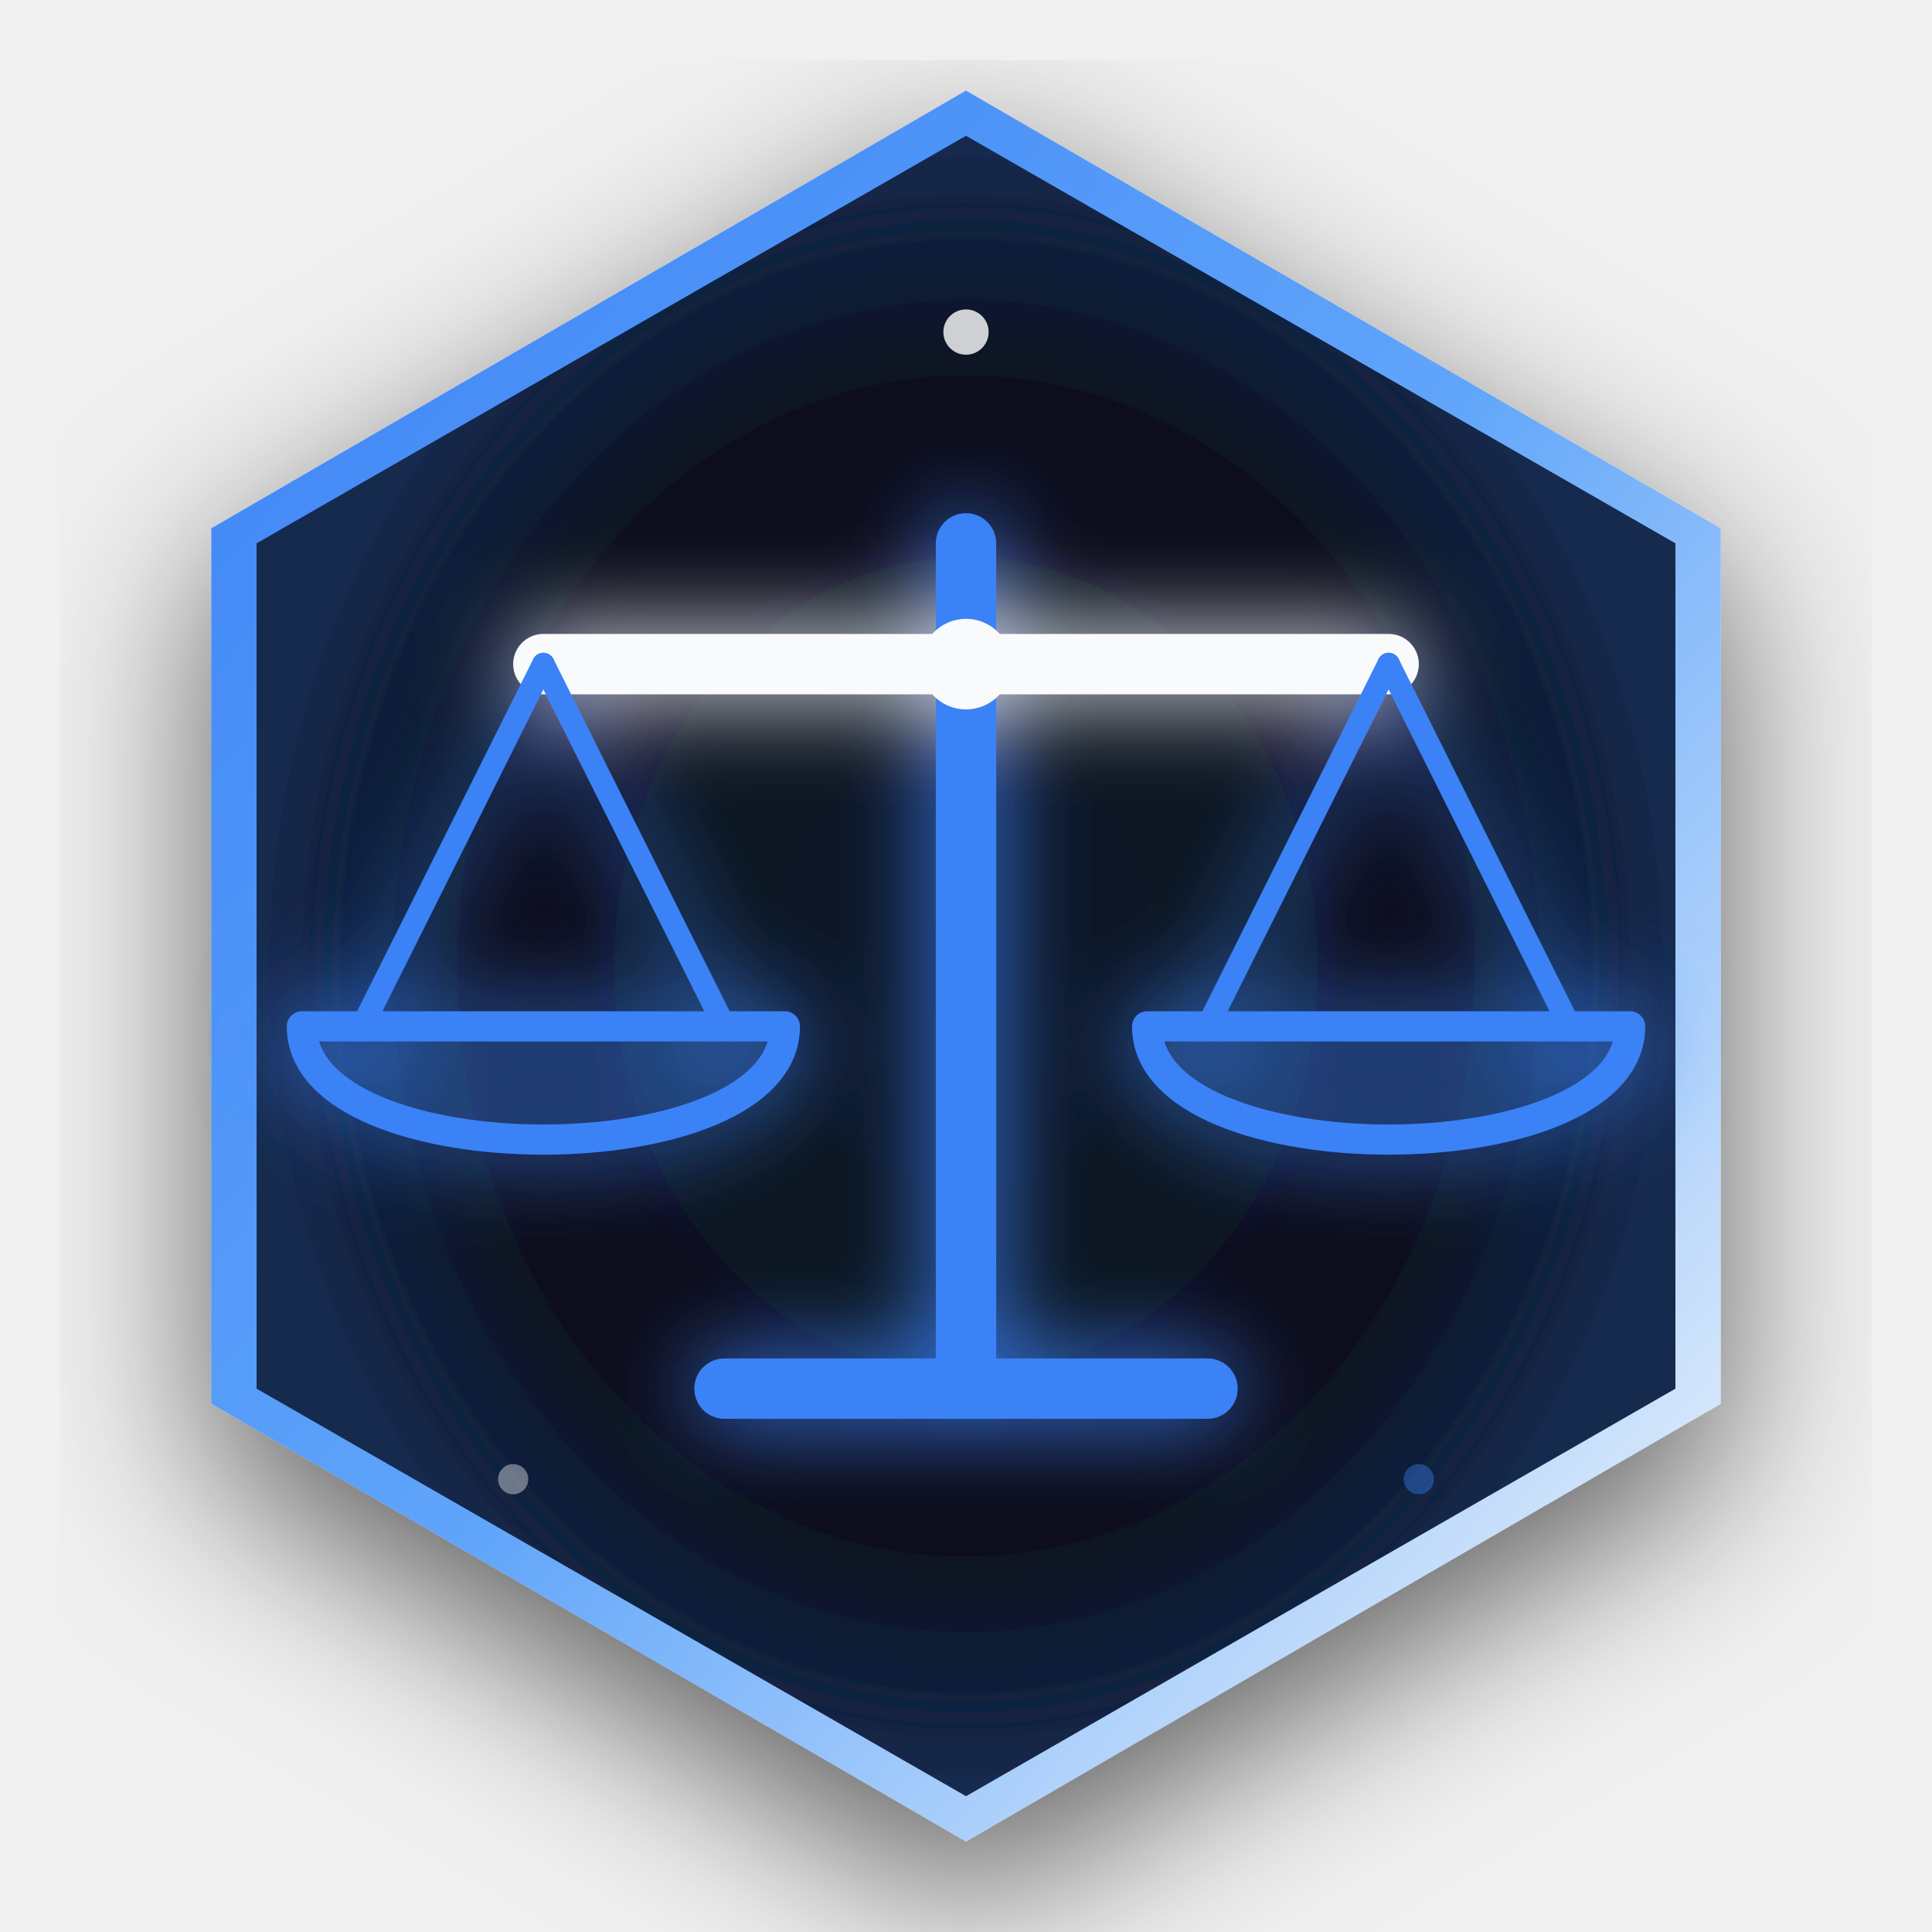
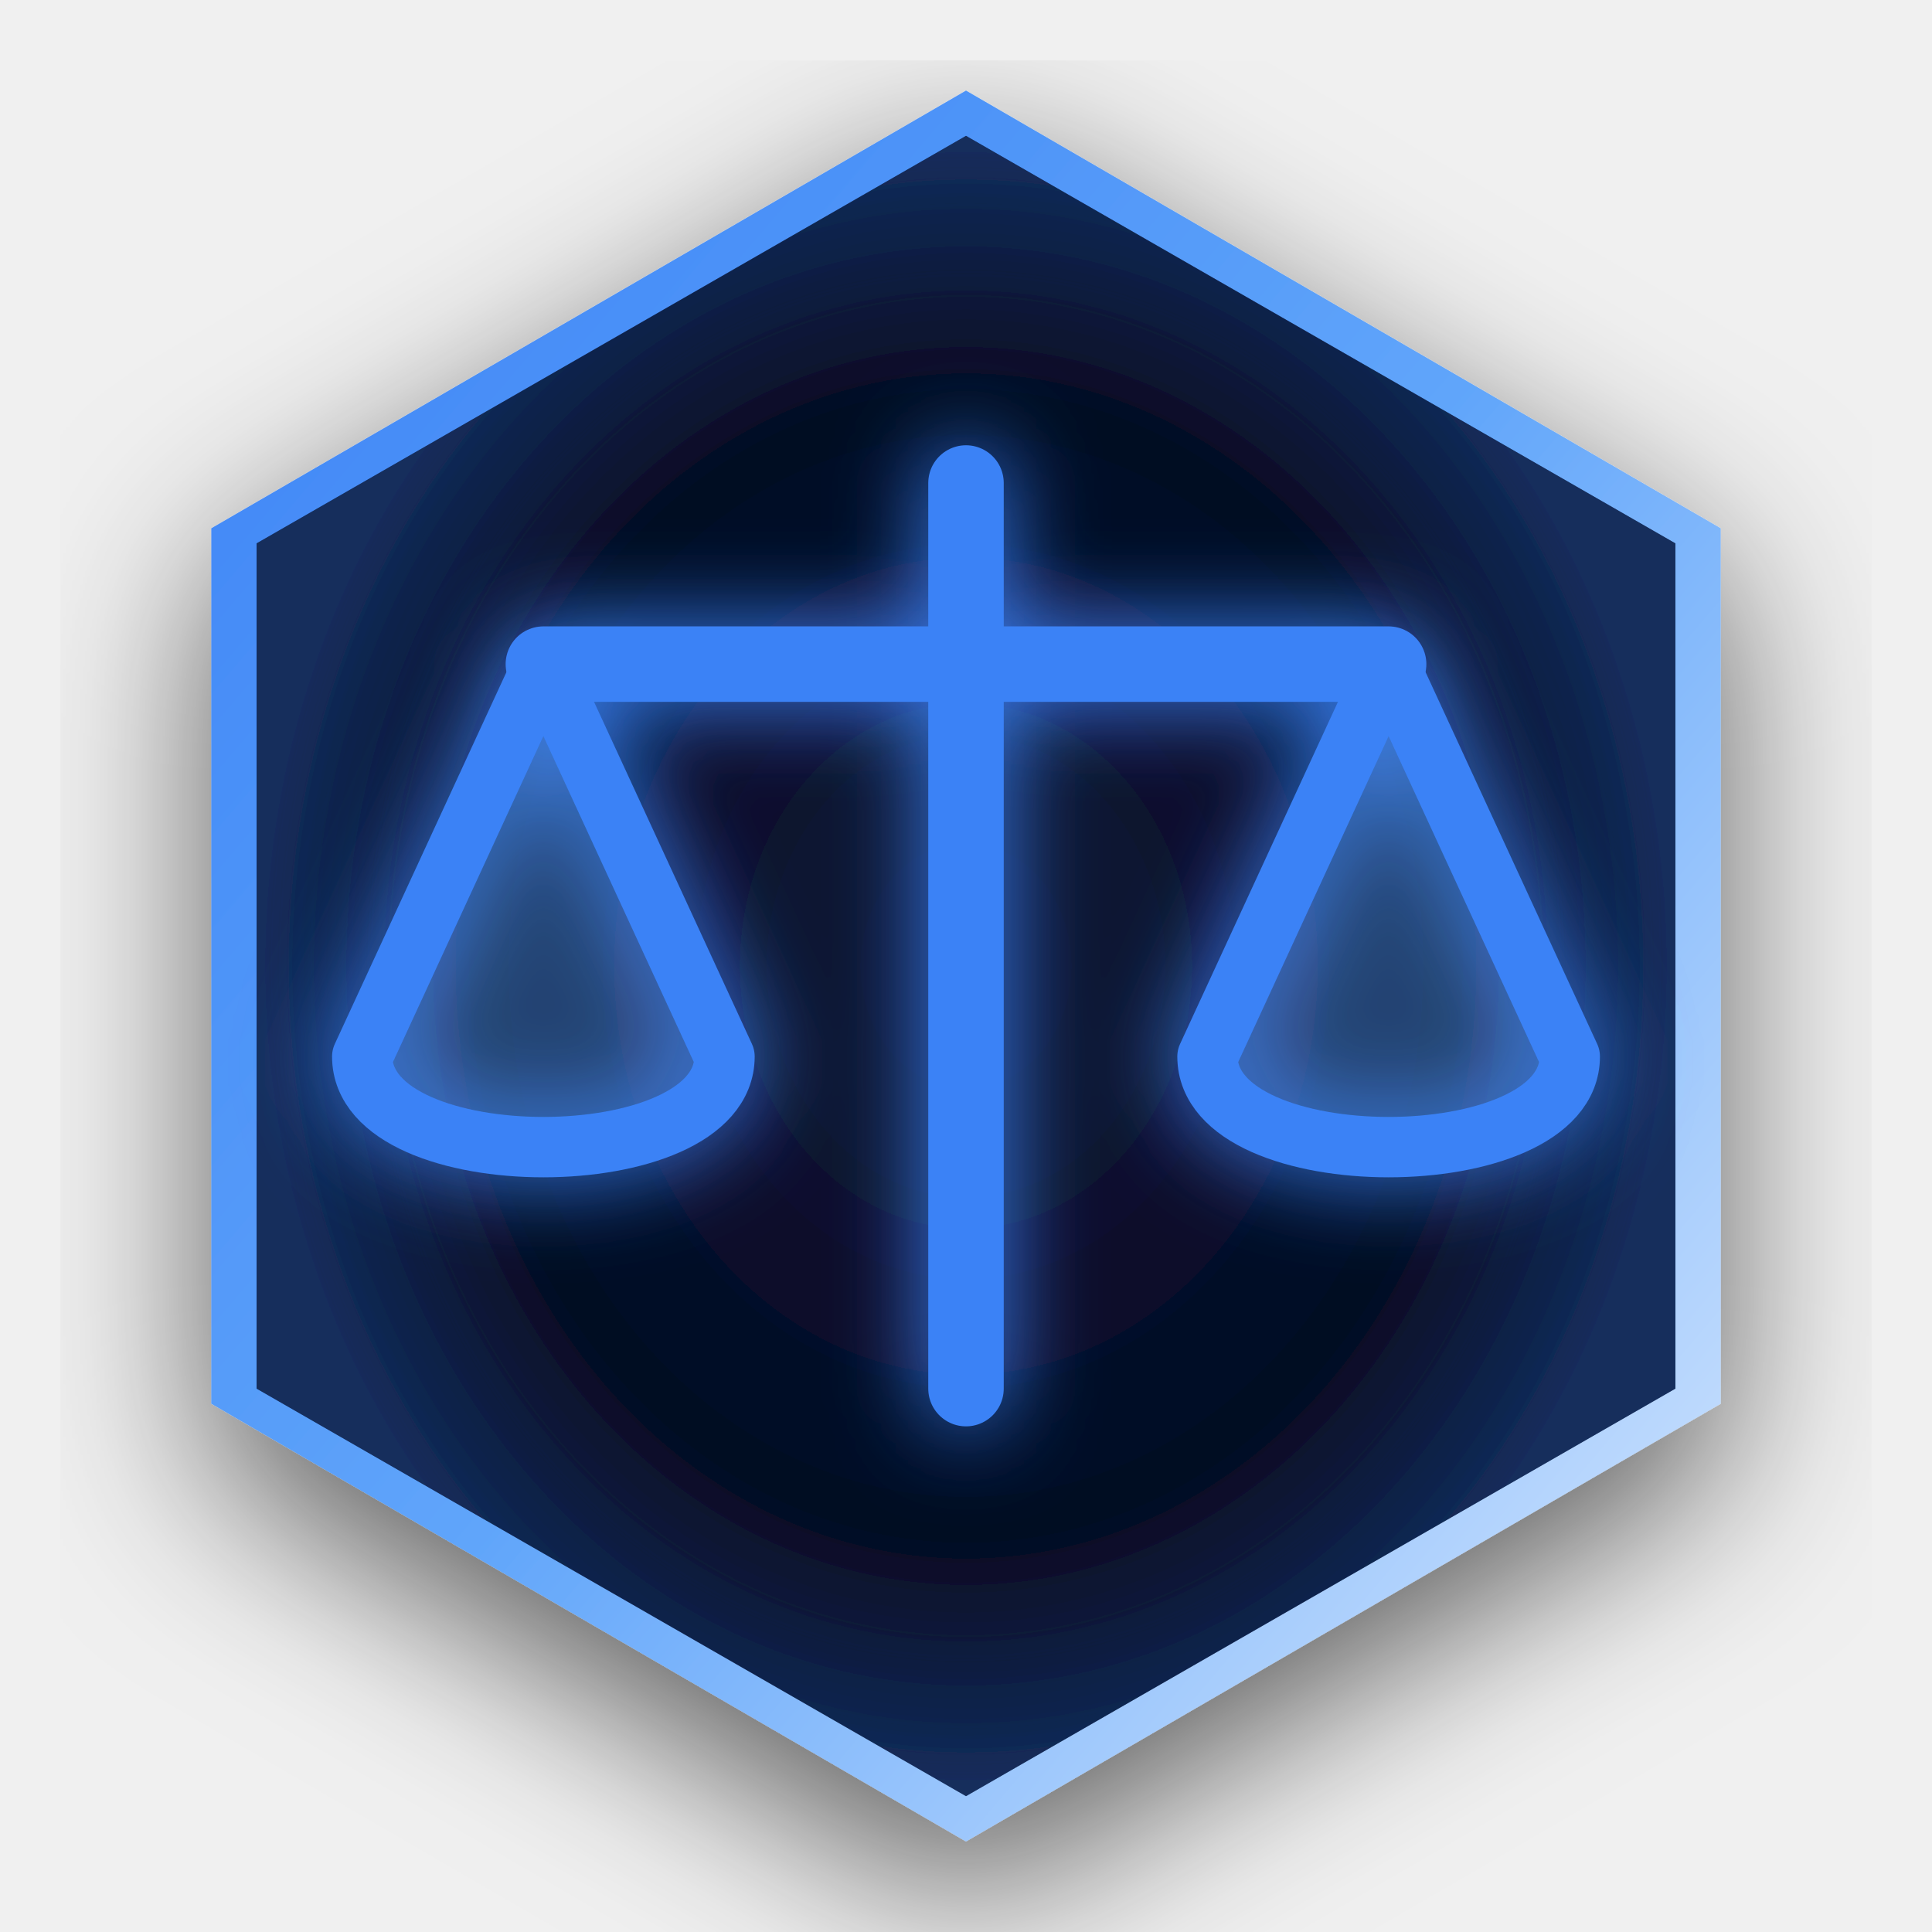
<svg xmlns="http://www.w3.org/2000/svg" viewBox="0 0 128 128" width="128" height="128">
  <defs>
    <radialGradient id="bgGrad" cx="50%" cy="50%" r="50%">
-       <stop offset="0%" stop-color="#0F172A" />
-       <stop offset="100%" stop-color="#080c16" />
+       <stop offset="0%" stop-color="#0a1638" />
+       <stop offset="100%" stop-color="#03081a" />
    </radialGradient>
    <linearGradient id="borderGrad" x1="0%" y1="0%" x2="100%" y2="100%">
-       <stop offset="0%" stop-color="#3B82F6" />
-       <stop offset="50%" stop-color="#60A5FA" />
-       <stop offset="100%" stop-color="#F8FAFC" />
+       <stop offset="0%" stop-color="#3b82f6" />
+       <stop offset="50%" stop-color="#60a5fa" />
+       <stop offset="100%" stop-color="#dbeafe" />
    </linearGradient>
    <radialGradient id="innerGlow" cx="50%" cy="50%" r="50%">
-       <stop offset="70%" stop-color="#3B82F6" stop-opacity="0" />
-       <stop offset="100%" stop-color="#3B82F6" stop-opacity="0.25" />
+       <stop offset="70%" stop-color="#3b82f6" stop-opacity="0" />
+       <stop offset="100%" stop-color="#3b82f6" stop-opacity="0.3" />
    </radialGradient>
    <filter id="glow" x="-20%" y="-20%" width="140%" height="140%">
      <feGaussianBlur stdDeviation="3" result="blur" />
      <feMerge>
        <feMergeNode in="blur" />
        <feMergeNode in="SourceGraphic" />
      </feMerge>
    </filter>
    <filter id="shadow" x="-10%" y="-10%" width="120%" height="120%">
      <feDropShadow dx="0" dy="4" stdDeviation="6" flood-color="#000000" flood-opacity="0.6" />
    </filter>
  </defs>
  <g filter="url(#shadow)">
    <polygon points="64,6 114,35 114,93 64,122 14,93 14,35" fill="url(#borderGrad)" />
    <polygon points="64,9 111,36 111,92 64,119 17,92 17,36" fill="url(#bgGrad)" />
    <polygon points="64,9 111,36 111,92 64,119 17,92 17,36" fill="url(#innerGlow)" />
  </g>
  <g filter="url(#glow)">
-     <g stroke="#3B82F6" stroke-width="3" stroke-linecap="round" stroke-linejoin="round" fill="none">
-       <line x1="64" y1="36" x2="64" y2="92" stroke-width="4" />
-       <line x1="48" y1="92" x2="80" y2="92" stroke-width="4" />
-       <line x1="36" y1="44" x2="92" y2="44" stroke="#F8FAFC" stroke-width="4" />
-       <circle cx="64" cy="44" r="3" fill="#F8FAFC" stroke="none" />
-       <line x1="36" y1="44" x2="24" y2="68" stroke-width="1.5" />
-       <line x1="36" y1="44" x2="48" y2="68" stroke-width="1.5" />
-       <path d="M20,68 L52,68 C52,78 20,78 20,68 Z" fill="#3B82F6" fill-opacity="0.1" stroke-width="2" />
-       <line x1="92" y1="44" x2="80" y2="68" stroke-width="1.5" />
-       <line x1="92" y1="44" x2="104" y2="68" stroke-width="1.5" />
-       <path d="M76,68 L108,68 C108,78 76,78 76,68 Z" fill="#3B82F6" fill-opacity="0.1" stroke-width="2" />
+     <g stroke="#3b82f6" stroke-width="4" fill="none" stroke-linecap="round" stroke-linejoin="round">
+       <line x1="64" y1="32" x2="64" y2="92" stroke-width="5" />
+       <line x1="36" y1="44" x2="92" y2="44" stroke-width="5" />
+       <path d="M36,44 L24,70 C24,78 48,78 48,70 Z" fill="#60a5fa" fill-opacity="0.2" />
+       <path d="M92,44 L80,70 C80,78 104,78 104,70 Z" fill="#60a5fa" fill-opacity="0.2" />
    </g>
  </g>
-   <circle cx="64" cy="22" r="1.5" fill="#fff" opacity="0.8" />
-   <circle cx="34" cy="98" r="1" fill="#F8FAFC" opacity="0.4" />
-   <circle cx="94" cy="98" r="1" fill="#3B82F6" opacity="0.4" />
</svg>
